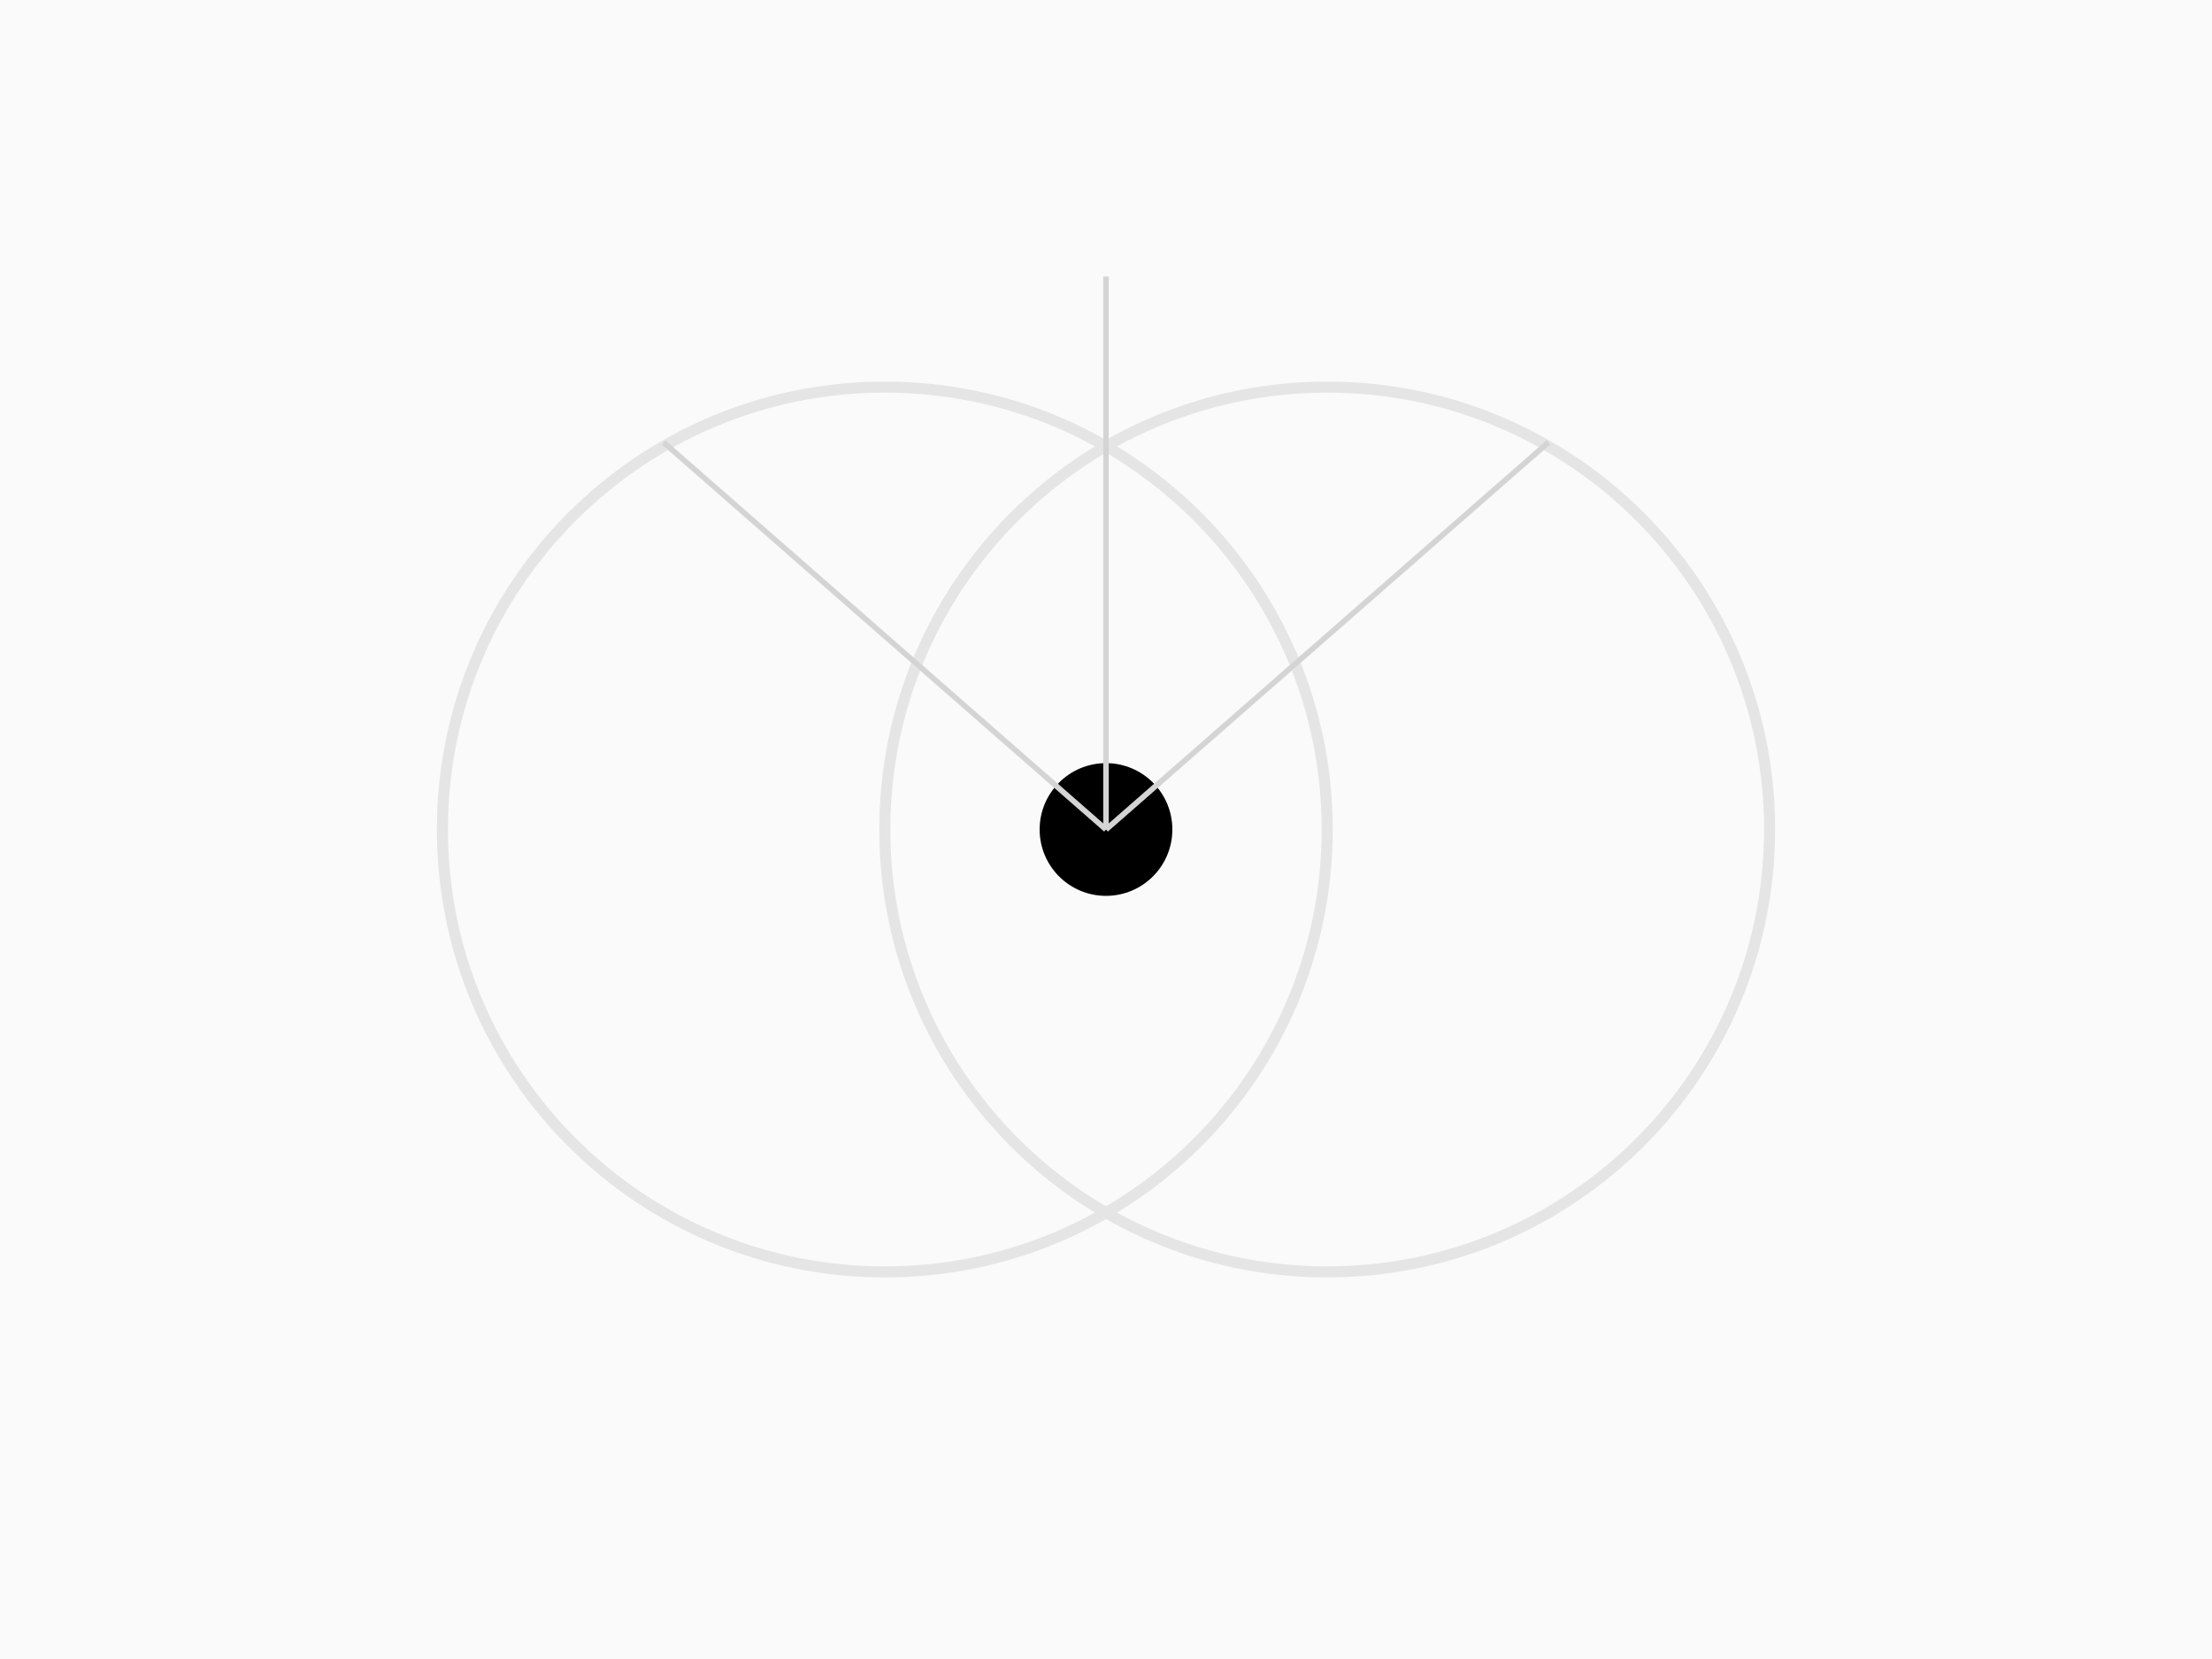
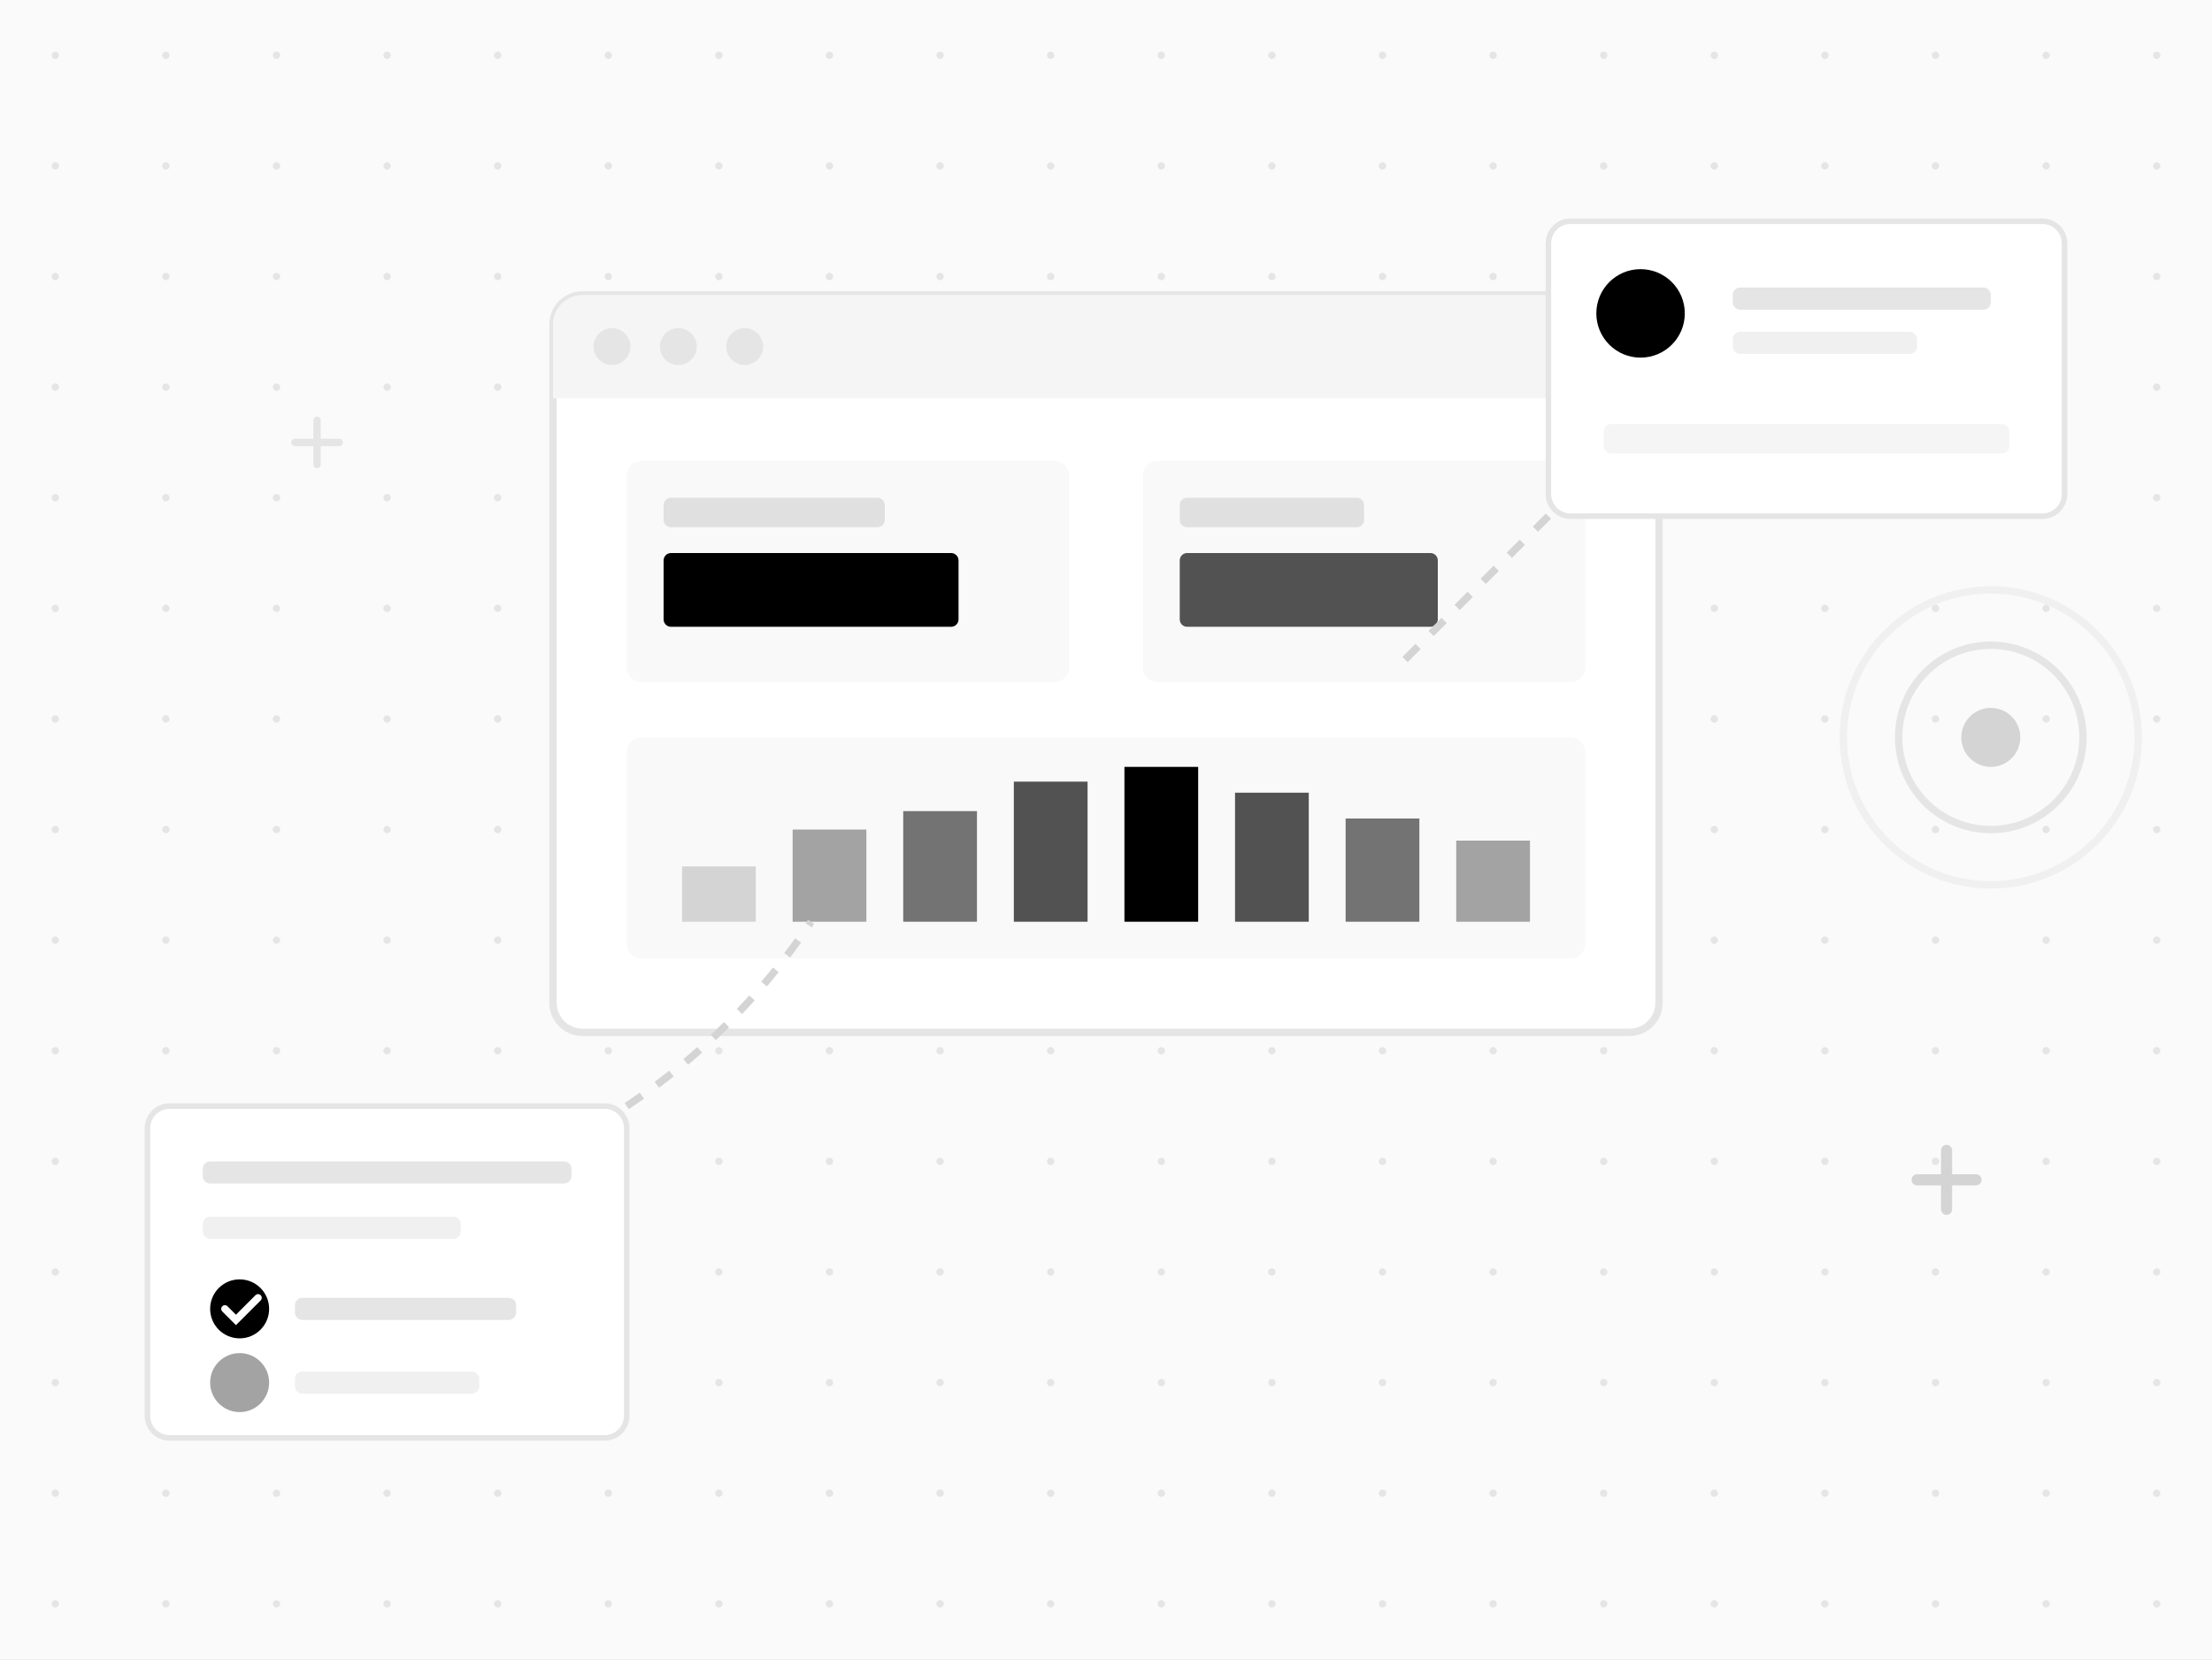
- <svg xmlns="http://www.w3.org/2000/svg" viewBox="0 0 400 300" fill="none">
-   <rect width="400" height="300" fill="#FAFAFA" />
-   <circle cx="160" cy="150" r="80" stroke="#E5E5E5" stroke-width="2" fill="none" />
-   <circle cx="240" cy="150" r="80" stroke="#E5E5E5" stroke-width="2" fill="none" />
-   <circle cx="200" cy="150" r="12" fill="#000000" />
-   <line x1="200" y1="150" x2="200" y2="50" stroke="#D4D4D4" stroke-width="1" />
-   <line x1="200" y1="150" x2="280" y2="80" stroke="#D4D4D4" stroke-width="1" />
-   <line x1="200" y1="150" x2="120" y2="80" stroke="#D4D4D4" stroke-width="1" />
+ <svg xmlns="http://www.w3.org/2000/svg" viewBox="0 0 600 450" fill="none">
+   <rect width="600" height="450" fill="#FAFAFA" />
+   <defs>
+     <pattern id="dots" width="30" height="30" patternUnits="userSpaceOnUse">
+       <circle cx="15" cy="15" r="1" fill="#E5E5E5" />
+     </pattern>
+   </defs>
+   <rect width="600" height="450" fill="url(#dots)" />
+   <g transform="translate(150, 80)">
+     <rect x="0" y="0" width="300" height="200" rx="8" fill="#FFFFFF" stroke="#E5E5E5" stroke-width="2" />
+     <rect x="0" y="0" width="300" height="28" rx="8" fill="#F5F5F5" />
+     <rect x="0" y="20" width="300" height="8" fill="#F5F5F5" />
+     <circle cx="16" cy="14" r="5" fill="#E5E5E5" />
+     <circle cx="34" cy="14" r="5" fill="#E5E5E5" />
+     <circle cx="52" cy="14" r="5" fill="#E5E5E5" />
+     <rect x="20" y="45" width="120" height="60" rx="4" fill="#F9F9F9" />
+     <rect x="30" y="55" width="60" height="8" rx="2" fill="#E0E0E0" />
+     <rect x="30" y="70" width="80" height="20" rx="2" fill="#000000" />
+     <rect x="160" y="45" width="120" height="60" rx="4" fill="#F9F9F9" />
+     <rect x="170" y="55" width="50" height="8" rx="2" fill="#E0E0E0" />
+     <rect x="170" y="70" width="70" height="20" rx="2" fill="#525252" />
+     <rect x="20" y="120" width="260" height="60" rx="4" fill="#F9F9F9" />
+     <rect x="35" y="155" width="20" height="15" fill="#D4D4D4" />
+     <rect x="65" y="145" width="20" height="25" fill="#A3A3A3" />
+     <rect x="95" y="140" width="20" height="30" fill="#737373" />
+     <rect x="125" y="132" width="20" height="38" fill="#525252" />
+     <rect x="155" y="128" width="20" height="42" fill="#000000" />
+     <rect x="185" y="135" width="20" height="35" fill="#525252" />
+     <rect x="215" y="142" width="20" height="28" fill="#737373" />
+     <rect x="245" y="148" width="20" height="22" fill="#A3A3A3" />
+   </g>
+   <g transform="translate(420, 60)">
+     <rect width="140" height="80" rx="6" fill="#FFFFFF" stroke="#E5E5E5" stroke-width="1.5">
+       <animate attributeName="y" values="0;-5;0" dur="3s" repeatCount="indefinite" />
+     </rect>
+     <circle cx="25" cy="25" r="12" fill="#000000" />
+     <rect x="50" y="18" width="70" height="6" rx="2" fill="#E5E5E5" />
+     <rect x="50" y="30" width="50" height="6" rx="2" fill="#F0F0F0" />
+     <rect x="15" y="55" width="110" height="8" rx="2" fill="#F5F5F5" />
+   </g>
+   <g transform="translate(40, 300)">
+     <rect width="130" height="90" rx="6" fill="#FFFFFF" stroke="#E5E5E5" stroke-width="1.5" />
+     <rect x="15" y="15" width="100" height="6" rx="2" fill="#E5E5E5" />
+     <rect x="15" y="30" width="70" height="6" rx="2" fill="#F0F0F0" />
+     <circle cx="25" cy="55" r="8" fill="#000000" />
+     <path d="M21 55 L24 58 L30 52" stroke="#FFFFFF" stroke-width="2" fill="none" stroke-linecap="round" />
+     <rect x="40" y="52" width="60" height="6" rx="2" fill="#E5E5E5" />
+     <circle cx="25" cy="75" r="8" fill="#A3A3A3" />
+     <rect x="40" y="72" width="50" height="6" rx="2" fill="#F0F0F0" />
+   </g>
+   <path d="M170 300 Q200 280 220 250" stroke="#D4D4D4" stroke-width="2" stroke-dasharray="5,5" fill="none" />
+   <path d="M420 140 Q400 160 380 180" stroke="#D4D4D4" stroke-width="2" stroke-dasharray="5,5" fill="none" />
+   <g fill="#E5E5E5">
+     <path d="M520 320 h16 M528 312 v16" stroke="#D4D4D4" stroke-width="3" stroke-linecap="round" />
+     <path d="M80 120 h12 M86 114 v12" stroke="#E5E5E5" stroke-width="2" stroke-linecap="round" />
+   </g>
+   <circle cx="540" cy="200" r="40" stroke="#F0F0F0" stroke-width="2" fill="none" />
+   <circle cx="540" cy="200" r="25" stroke="#E5E5E5" stroke-width="2" fill="none" />
+   <circle cx="540" cy="200" r="8" fill="#D4D4D4" />
</svg>
